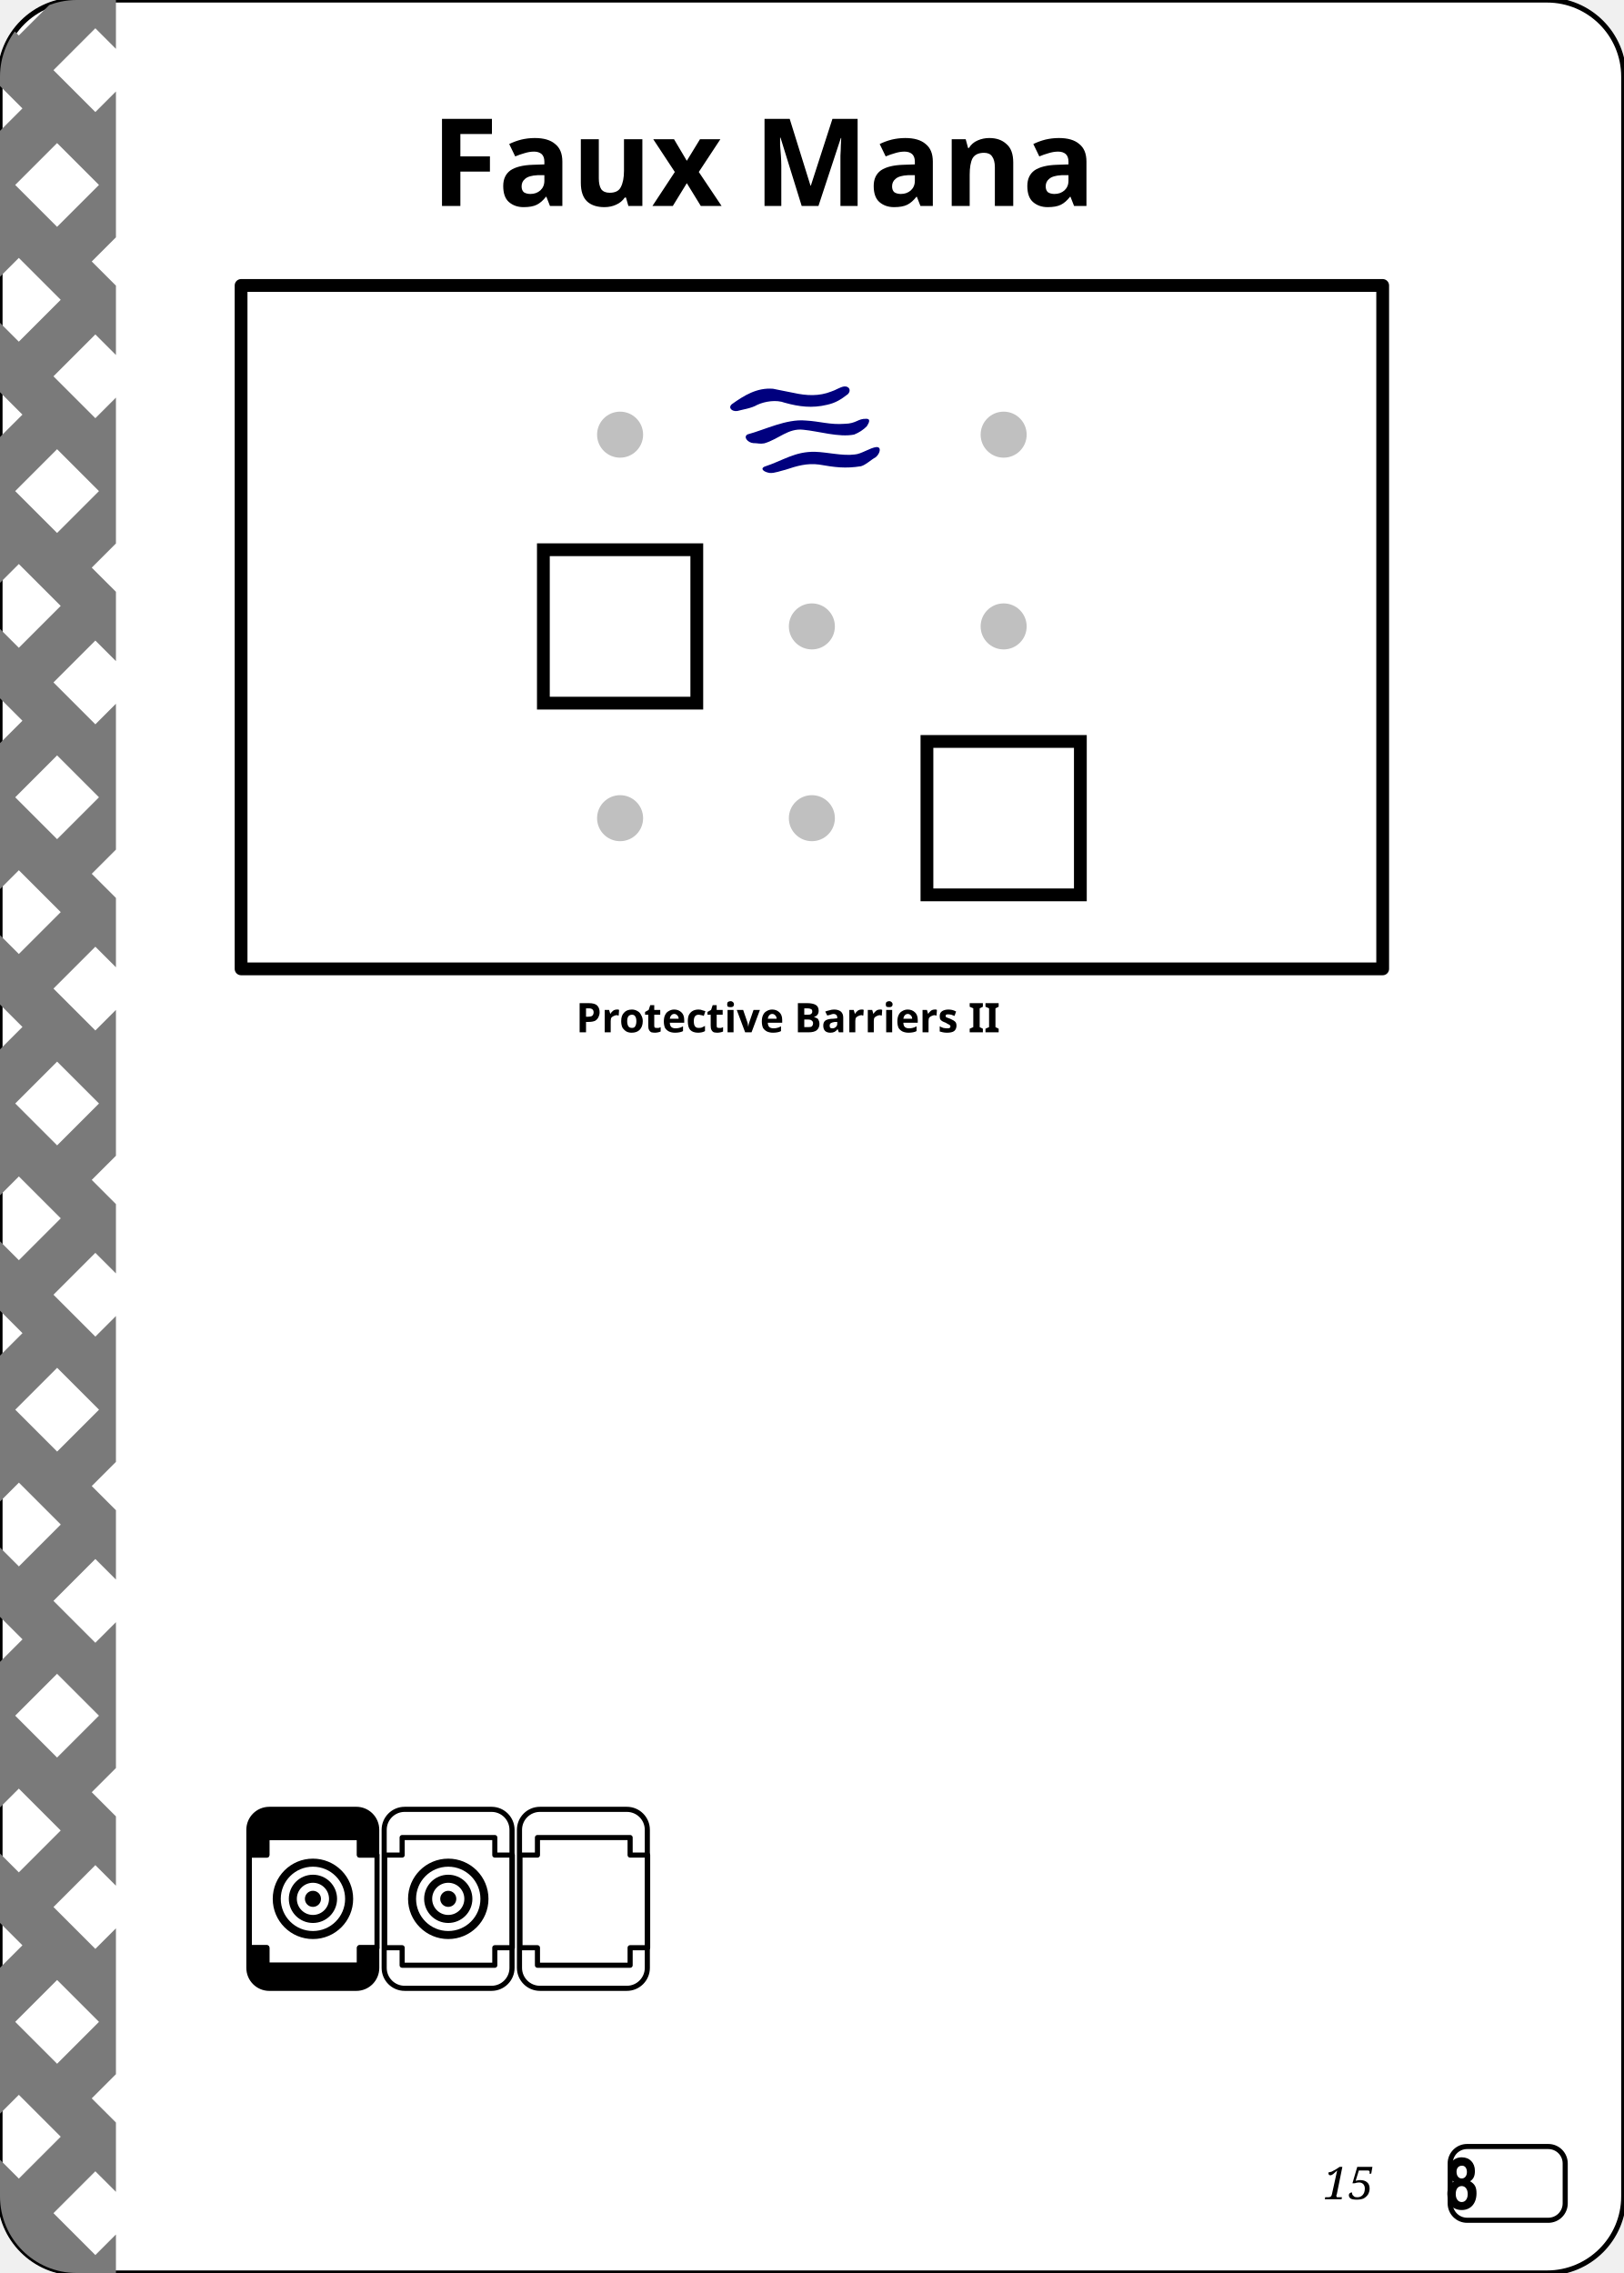
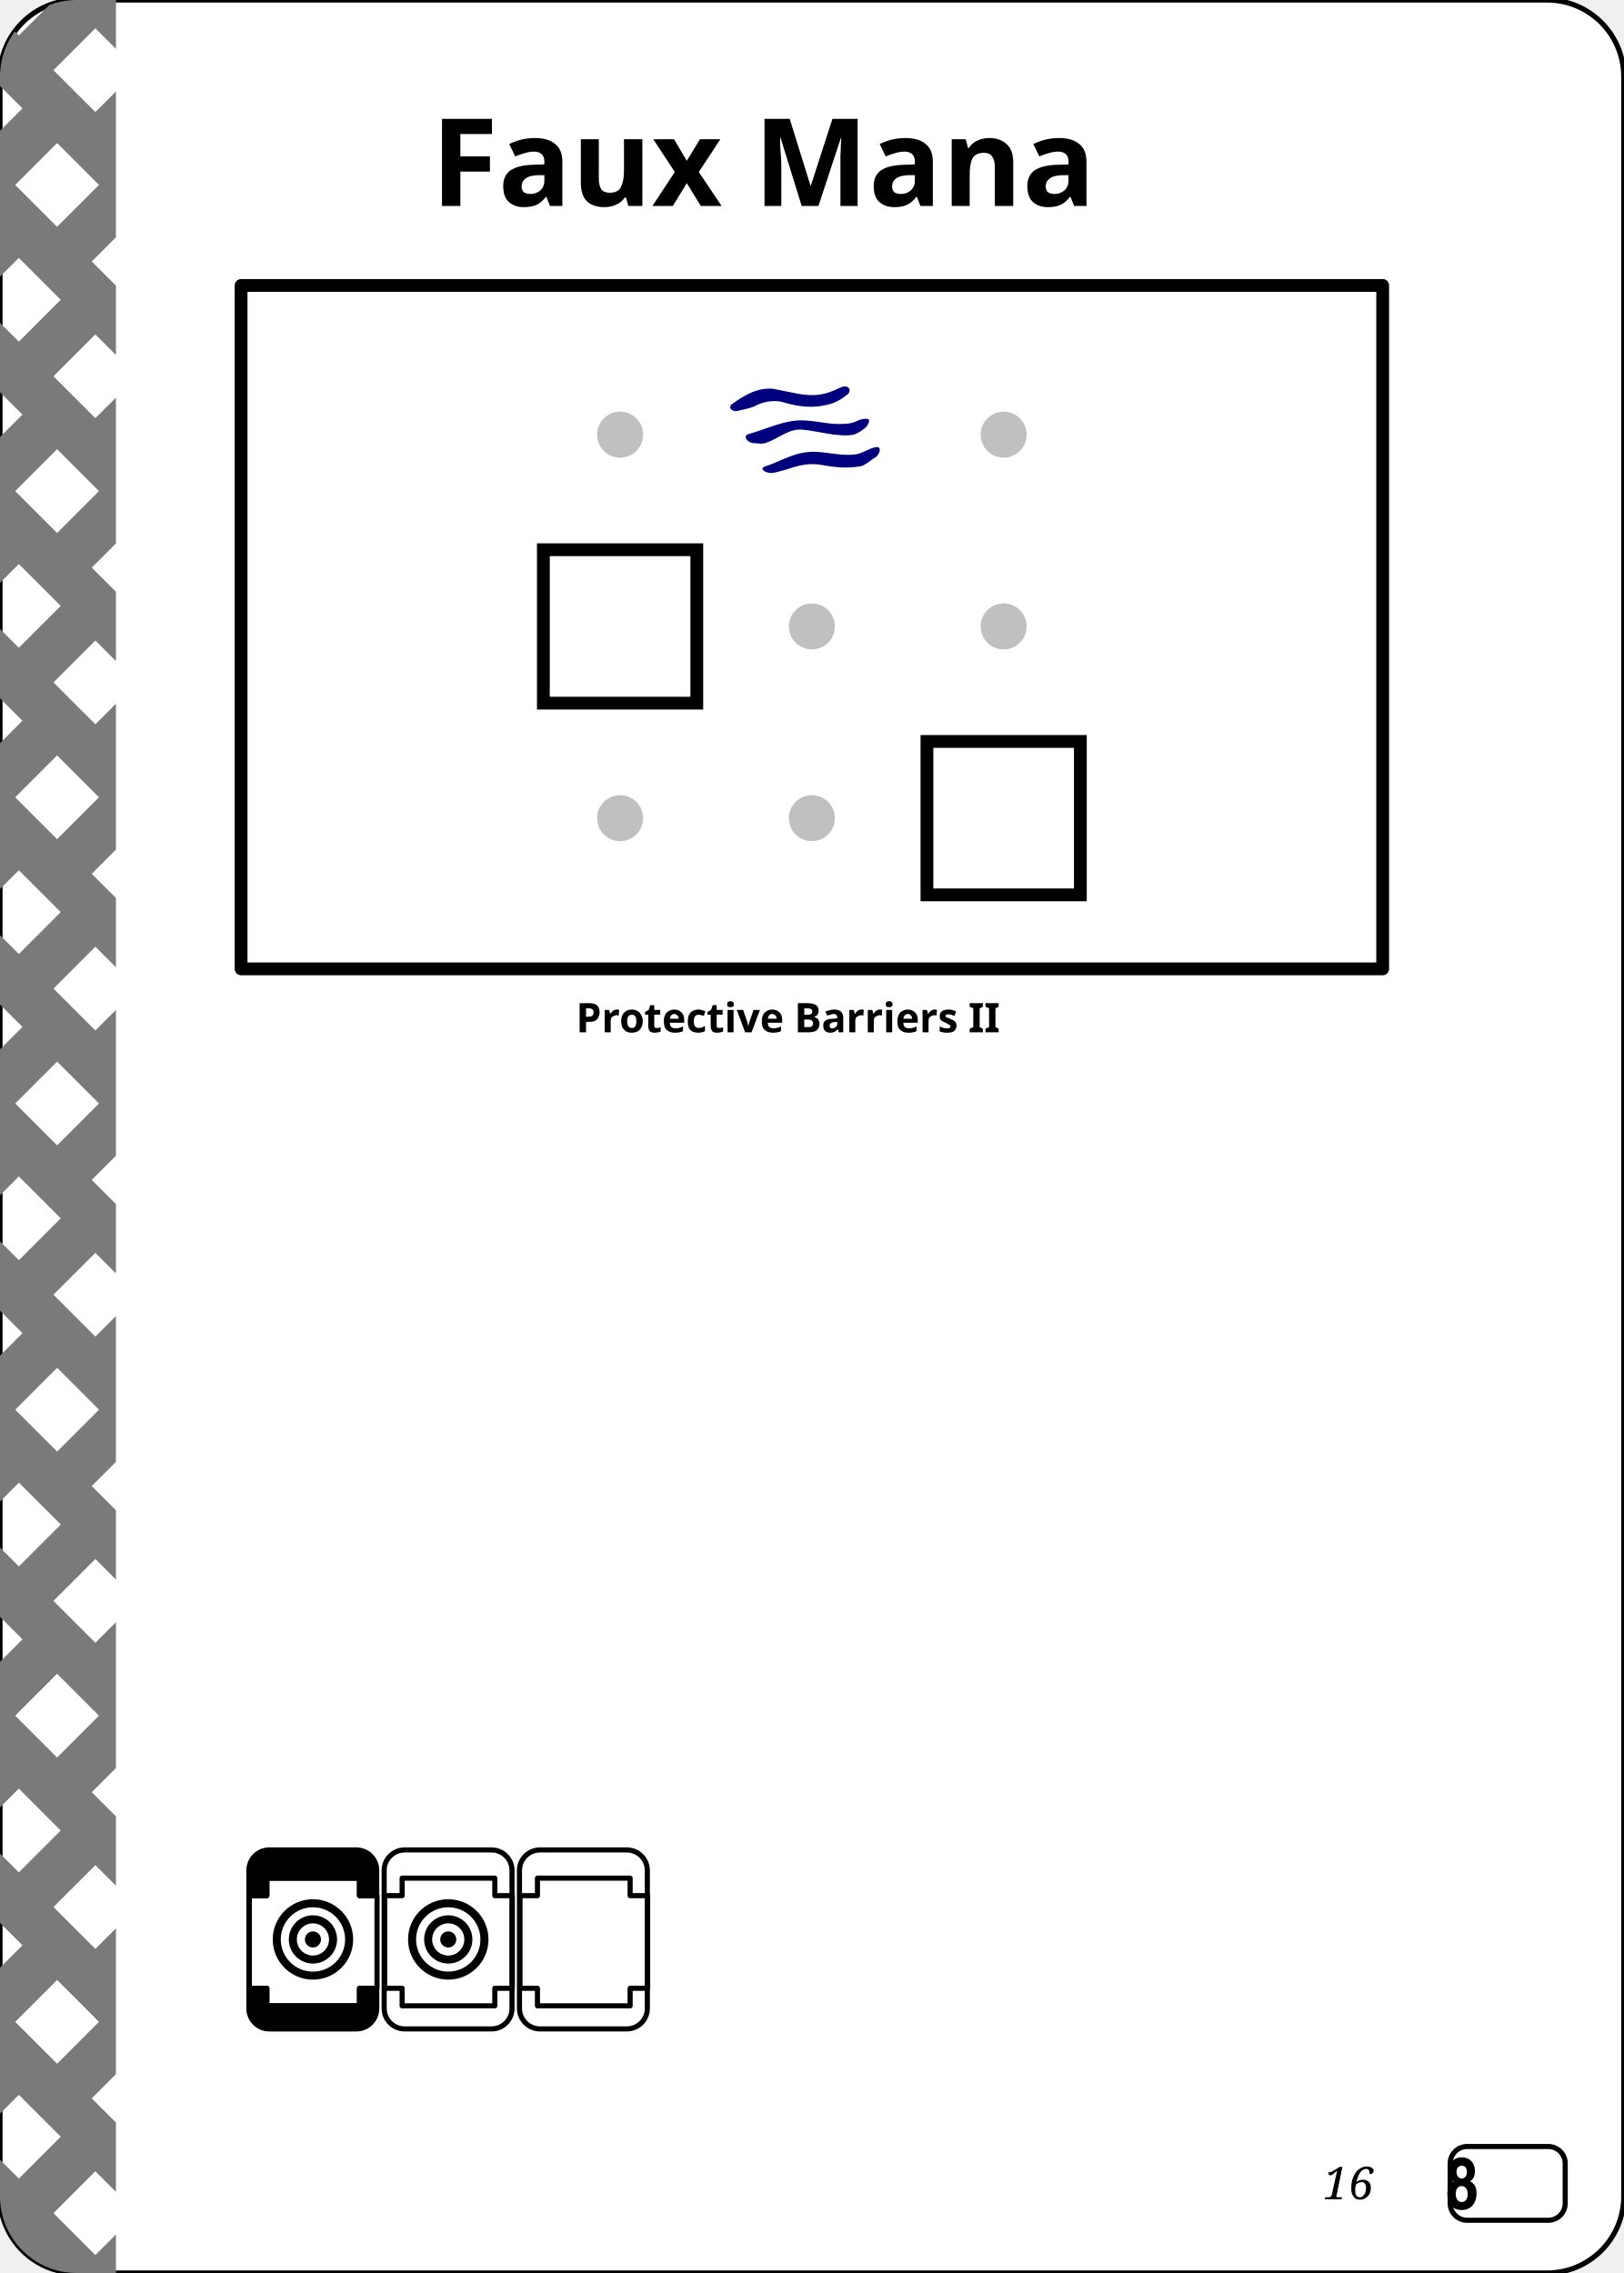
<svg xmlns="http://www.w3.org/2000/svg" xmlns:xlink="http://www.w3.org/1999/xlink" version="1.1" id="svg_root" width="63.5mm" height="88.9mm" viewBox="0 0 63.5 88.9">
  <defs>
    <clipPath id="clippath-1076">
      <rect id="sidebar-clip" x="3.5527137e-15" y="0" width="63.5" height="88.9" rx="3" ry="3" style="display:inline;fill:#ffffff;fill-opacity:1;stroke:none;stroke-width:0.2;stroke-miterlimit:4;stroke-dasharray:none;stroke-opacity:1" />
    </clipPath>
  </defs>
  <g id="card00">
    <rect id="rect1074" x="0" y="0" width="63.5" height="88.9" rx="3" ry="3" style="fill:#ffffff;stroke:none;stroke-width:0" />
    <g id="masters" style="display:none">
      <path style="color:#000000;font-style:normal;font-variant:normal;font-weight:normal;font-stretch:normal;font-size:medium;line-height:normal;font-family:sans-serif;text-indent:0;text-align:start;text-decoration:none;text-decoration-line:none;text-decoration-style:solid;text-decoration-color:#000000;letter-spacing:normal;word-spacing:normal;text-transform:none;writing-mode:lr-tb;direction:ltr;baseline-shift:baseline;text-anchor:start;white-space:normal;clip-rule:nonzero;display:inline;overflow:visible;visibility:visible;opacity:1;isolation:auto;mix-blend-mode:normal;color-interpolation:sRGB;color-interpolation-filters:linearRGB;solid-color:#000000;solid-opacity:1;fill:#303030;fill-opacity:1;fill-rule:evenodd;stroke:none;stroke-width:0.467;stroke-linecap:round;stroke-linejoin:miter;stroke-miterlimit:4;stroke-dasharray:none;stroke-dashoffset:0;stroke-opacity:1;filter:url(#filter9446);color-rendering:auto;image-rendering:auto;shape-rendering:auto;text-rendering:auto;enable-background:accumulate" d="M 3.395,0.496 C 3.162,0.413 2.97,0.396 2.764,0.425 2.402,0.478 1.899,0.587 1.497,0.768 1.062,0.964 0.961,1.113 0.605,1.311 0.273,1.495 -0.063,1.622 -0.328,1.902 -0.459,2.041 -0.343,2.149 -0.264,2.124 0.17,1.986 0.376,1.815 0.64,1.657 0.883,1.511 0.801,1.673 1.243,1.38 1.63,1.124 1.707,1.083 1.909,1.044 c 0.112,-0.047 0.228,-0.096 0.365,-0.139 0.322,-0.082 0.363,-0.059 0.765,-0.028 0.329,0.026 0.668,0.147 0.814,0.285 0.165,0.156 0.514,0.182 0.833,0.818 0.131,0.262 0.171,0.531 0.145,0.799 C 4.859,2.986 4.985,3.064 4.83,3.688 4.714,4.078 4.391,4.444 3.976,4.615 3.491,4.815 2.931,4.849 2.45,4.735 1.986,4.625 1.483,4.233 1.387,3.814 1.292,3.405 1.218,3.05 1.201,2.726 1.239,2.325 1.655,2.334 2.022,2.056 2.273,1.955 2.451,1.789 2.796,1.789 3.091,1.829 3.407,2.005 3.522,2.198 3.767,2.431 3.879,2.732 3.802,3.115 3.814,3.308 3.463,3.63 3.26,3.665 3.007,3.709 2.689,3.512 2.532,3.439 2.382,3.396 2.392,3.338 2.454,3.12 2.529,3.014 2.67,2.948 2.756,2.895 2.859,2.83 2.867,2.7 2.838,2.595 2.775,2.507 2.713,2.446 2.561,2.492 2.457,2.524 2.265,2.544 2.22,2.585 2.148,2.651 1.949,2.758 1.894,2.834 1.841,3.01 1.948,3.203 1.967,3.355 1.993,3.534 2.097,3.741 2.316,3.843 2.646,3.996 3.056,4.074 3.31,4.062 3.621,4.03 4.23,3.771 4.236,3.158 4.22,2.869 4.056,2.29 3.833,1.909 3.607,1.522 3.287,1.357 2.833,1.36 2.602,1.38 2.266,1.407 1.779,1.685 1.217,1.896 1.13,1.983 0.742,2.406 0.489,2.681 0.709,3.183 0.709,3.183 0.888,3.561 0.802,3.605 0.979,4.043 1.21,4.617 1.727,5.044 2.322,5.171 2.802,5.274 3.936,5.088 4.181,5.032 4.879,4.872 5.109,4.567 5.313,3.772 5.448,3.244 5.346,2.786 5.321,2.603 5.291,2.371 5.205,1.986 5.136,1.814 4.978,1.457 4.467,1.105 4.055,0.752 3.671,0.432 3.758,0.626 3.395,0.496 Z" id="element-air" />
      <path id="element-earth" style="color:#000000;font-style:normal;font-variant:normal;font-weight:normal;font-stretch:normal;font-size:medium;line-height:normal;font-family:sans-serif;text-indent:0;text-align:start;text-decoration:none;text-decoration-line:none;text-decoration-style:solid;text-decoration-color:#000000;letter-spacing:normal;word-spacing:normal;text-transform:none;writing-mode:lr-tb;direction:ltr;baseline-shift:baseline;text-anchor:start;white-space:normal;clip-rule:nonzero;display:inline;overflow:visible;visibility:visible;opacity:1;isolation:auto;mix-blend-mode:normal;color-interpolation:sRGB;color-interpolation-filters:linearRGB;solid-color:#000000;solid-opacity:1;fill:#004c00;fill-opacity:1;fill-rule:nonzero;stroke:none;stroke-width:0.467;stroke-linecap:round;stroke-linejoin:round;stroke-miterlimit:4;stroke-dasharray:none;stroke-dashoffset:0;stroke-opacity:1;color-rendering:auto;image-rendering:auto;shape-rendering:auto;text-rendering:auto;enable-background:accumulate" d="M 3.462,0.692 C 3.407,0.695 3.356,0.714 3.315,0.747 3.054,0.959 2.849,1.299 2.635,1.621 2.421,1.943 2.016,2.472 1.959,2.552 1.386,3.153 1.162,3.726 0.481,4.4 0.271,4.628 0.706,4.654 0.917,4.426 1.593,3.695 1.765,3.452 2.293,2.906 2.3,2.898 2.573,2.61 2.683,2.461 2.781,2.323 2.806,2.169 3.011,1.859 3.151,1.648 3.314,1.389 3.443,1.325 3.609,1.497 3.869,1.73 4.102,2.218 4.298,2.478 4.646,2.867 4.704,2.948 4.883,3.205 5.275,3.672 5.312,3.74 5.457,4.009 5.52,3.622 5.421,3.299 5.345,3.158 5.289,2.959 5.109,2.702 4.93,2.444 4.703,2.244 4.656,2.166 L 4.47,1.872 C 4.309,1.513 4.035,1.378 3.683,0.806 3.638,0.732 3.552,0.688 3.461,0.692 Z M 1.225,1.368 C 1.146,1.37 0.773,1.698 0.729,1.76 0.481,2.109 0.317,2.305 0.044,2.688 -0.135,2.938 0.198,2.995 0.377,2.745 0.586,2.453 1.068,1.94 1.221,1.889 c 0,0 0.502,0.363 0.669,0.452 0.28,0.152 0.603,-0.006 0.321,-0.155 C 2.249,2.206 1.968,1.997 1.854,1.859 1.695,1.673 1.418,1.437 1.225,1.368 Z m 2.872,1.881 c -0.183,0.009 -0.186,0.09 -0.09,0.236 0,0 0.366,0.619 0.493,1.007 C 4.661,4.759 5.171,4.712 5.007,4.369 4.811,3.96 4.318,3.362 4.318,3.362 4.273,3.289 4.187,3.245 4.096,3.249 Z M 3.493,3.386 C 3.359,3.388 3.252,3.512 3.254,3.636 L 3.185,4.779 C 3.181,5.085 3.65,4.848 3.646,4.543 3.614,4.296 3.711,3.769 3.493,3.386 Z m -0.822,-0.152 C 2.48,3.355 2.251,3.763 2.107,4.206 1.995,4.488 2.448,4.645 2.56,4.363 2.618,3.997 2.817,3.53 2.817,3.53 2.877,3.386 2.836,3.24 2.67,3.234 Z" />
      <path style="color:#000000;font-style:normal;font-variant:normal;font-weight:normal;font-stretch:normal;font-size:medium;line-height:normal;font-family:sans-serif;text-indent:0;text-align:start;text-decoration:none;text-decoration-line:none;text-decoration-style:solid;text-decoration-color:#000000;letter-spacing:normal;word-spacing:normal;text-transform:none;writing-mode:lr-tb;direction:ltr;baseline-shift:baseline;text-anchor:start;white-space:normal;clip-rule:nonzero;display:inline;overflow:visible;visibility:visible;opacity:1;isolation:auto;mix-blend-mode:normal;color-interpolation:sRGB;color-interpolation-filters:linearRGB;solid-color:#000000;solid-opacity:1;fill:#860000;fill-opacity:0.975;fill-rule:evenodd;stroke:none;stroke-width:0.467;stroke-linecap:round;stroke-linejoin:miter;stroke-miterlimit:4;stroke-dasharray:none;stroke-dashoffset:0;stroke-opacity:1;filter:url(#filter9446);color-rendering:auto;image-rendering:auto;shape-rendering:auto;text-rendering:auto;enable-background:accumulate" d="m 1.986,-0.02 c -0.069,0.07 0.008,0.216 0.008,0.216 0,0 0.059,0.238 0.082,0.456 C 2.098,0.87 2.071,1.052 2.057,1.181 2.034,1.389 1.848,1.78 1.704,1.998 1.56,2.216 1.468,2.438 1.457,2.708 c -0.002,0.055 0.018,0.162 0.027,0.214 C 1.322,3.099 1.147,3.186 0.981,3.232 0.759,3.294 0.412,3.464 0.112,3.74 c -0.239,0.22 -0.334,0.425 -0.415,0.709 -0.08,0.284 -0.13,0.517 -0.101,0.726 0,0 0.003,0.244 0.084,0.314 0.11,0.022 0.275,-0.096 0.275,-0.096 0.34,-0.242 0.654,-0.469 0.921,-0.551 0.291,-0.089 0.599,-0.06 0.798,3.025e-4 0.262,0.079 0.546,0.044 0.82,-0.016 0.189,-0.041 0.316,-0.135 0.455,-0.255 0.185,0.142 0.298,0.169 0.431,0.269 0.163,0.123 0.35,0.238 0.639,0.313 0.301,0.079 0.646,0.085 0.966,0.043 0.32,-0.042 0.613,-0.12 0.821,-0.298 0,0 0.179,-0.124 0.161,-0.194 -0.04,-0.064 -0.218,-0.133 -0.218,-0.133 0,0 -0.197,-0.076 -0.418,-0.198 C 5.11,4.252 4.939,4.038 4.791,3.907 4.615,3.752 4.569,3.544 4.492,3.332 4.416,3.122 4.32,2.853 4.025,2.66 3.883,2.568 3.745,2.49 3.598,2.436 3.563,2.285 3.565,2.145 3.583,1.99 3.641,1.708 3.553,1.329 3.447,1.057 3.335,0.77 3.104,0.622 2.954,0.466 2.794,0.299 2.571,0.117 2.345,0.033 c 0,0 -0.14,-0.058 -0.359,-0.053 z m 0.481,0.588 c 0.054,0.041 0.216,0.145 0.297,0.225 0.189,0.187 0.348,0.455 0.38,0.654 0.032,0.194 -0.005,0.365 -0.028,0.546 -0.014,0.117 0.002,0.246 0.05,0.37 -0.038,0.002 -0.134,0.005 -0.173,0.011 -0.132,0.018 -0.271,0.054 -0.421,0.106 -0.311,0.102 -0.071,0.164 0.243,0.134 0.245,-0.013 0.475,0.109 0.627,0.177 0.124,0.055 0.326,0.194 0.387,0.294 C 3.949,3.281 4.108,3.52 4.131,3.627 4.173,3.82 4.25,4.007 4.47,4.265 4.668,4.497 4.921,4.576 5.165,4.711 5.143,4.778 4.947,4.833 4.885,4.841 4.623,4.875 4.34,4.818 4.148,4.719 3.939,4.611 3.798,4.612 3.623,4.501 3.507,4.428 3.35,4.377 3.27,4.224 3.376,3.992 3.492,3.78 3.534,3.553 3.601,3.249 3.284,3.548 3.147,3.78 3.002,4.087 2.767,4.323 2.414,4.44 2.185,4.516 1.989,4.445 1.776,4.402 1.564,4.359 1.266,4.311 0.881,4.429 0.616,4.509 0.268,4.602 0.016,4.88 -0.011,4.736 0.063,4.59 0.086,4.52 0.162,4.291 0.381,4.059 0.525,3.925 0.746,3.721 1.022,3.66 1.25,3.597 1.419,3.55 1.491,3.553 1.667,3.407 1.796,3.616 1.978,3.787 2.193,3.926 2.459,4.096 2.397,3.809 2.141,3.531 1.975,3.349 1.915,3.191 1.891,2.797 1.879,2.595 1.979,2.375 2.116,2.167 2.294,1.92 2.444,1.703 2.481,1.365 2.504,1.098 2.525,0.753 2.468,0.568 Z" id="element-fire" />
      <path id="element-water" style="color:#000000;font-style:normal;font-variant:normal;font-weight:normal;font-stretch:normal;font-size:medium;line-height:normal;font-family:sans-serif;text-indent:0;text-align:start;text-decoration:none;text-decoration-line:none;text-decoration-style:solid;text-decoration-color:#000000;letter-spacing:normal;word-spacing:normal;text-transform:none;writing-mode:lr-tb;direction:ltr;baseline-shift:baseline;text-anchor:start;white-space:normal;clip-rule:nonzero;display:inline;overflow:visible;visibility:visible;opacity:1;isolation:auto;mix-blend-mode:normal;color-interpolation:sRGB;color-interpolation-filters:linearRGB;solid-color:#000000;solid-opacity:1;fill:#00007e;fill-opacity:1;fill-rule:evenodd;stroke:none;stroke-width:0.467;stroke-linecap:round;stroke-linejoin:miter;stroke-miterlimit:4;stroke-dasharray:none;stroke-dashoffset:0;stroke-opacity:1;color-rendering:auto;image-rendering:auto;shape-rendering:auto;text-rendering:auto;enable-background:accumulate" d="M 5.526,3.485 C 5.278,3.51 4.929,3.761 4.676,3.775 4.203,3.839 3.605,3.685 3.132,3.671 2.333,3.652 1.887,4.009 1.145,4.252 0.957,4.345 1.15,4.471 1.36,4.499 1.532,4.513 1.807,4.409 1.97,4.372 2.414,4.224 2.806,4.107 3.279,4.169 3.905,4.278 4.308,4.332 4.922,4.235 5.122,4.177 5.314,3.979 5.494,3.885 5.657,3.753 5.742,3.479 5.526,3.485 Z M 5.125,2.379 C 4.789,2.371 4.748,2.568 4.278,2.576 3.704,2.62 3.323,2.478 2.753,2.447 1.999,2.379 1.172,2.805 0.484,2.99 0.303,3.093 0.498,3.314 0.709,3.331 0.897,3.331 0.959,3.373 1.143,3.339 1.711,3.17 2.076,2.74 2.665,2.808 3.259,2.863 4.059,3.117 4.654,2.996 4.842,2.921 5.013,2.811 5.148,2.673 5.243,2.528 5.307,2.374 5.125,2.379 Z M 4.262,1.114 C 4.099,1.139 3.921,1.265 3.764,1.311 3.281,1.504 2.792,1.479 2.28,1.365 2.052,1.327 1.708,1.245 1.481,1.205 0.852,1.154 0.352,1.465 -0.13,1.809 -0.285,1.945 -0.133,2.1 0.078,2.076 0.321,2.009 0.623,1.974 0.863,1.835 1.165,1.695 1.611,1.626 1.941,1.752 2.502,1.908 3.013,1.972 3.589,1.833 3.928,1.76 4.142,1.622 4.411,1.414 4.546,1.272 4.464,1.098 4.262,1.114 Z" />
    </g>
    <rect id="card-border" x="0" y="0" width="63.5" height="88.9" rx="3" ry="3" style="fill:none;stroke:#000000;stroke-width:0.2;stroke-miterlimit:4;stroke-dasharray:none;stroke-opacity:1;fill-opacity:1" />
    <text id="spell-title" xml:space="preserve" style="font-style:normal;font-variant:normal;font-weight:bold;font-stretch:normal;font-size:3.175px;line-height:125%;font-family:Lato;-inkscape-font-specification:'Lato Bold';text-align:center;letter-spacing:0px;word-spacing:0px;text-anchor:middle;display:inline;fill:#000000;fill-opacity:1;stroke:none;stroke-width:0.265" x="31.785" y="8.054">
      <tspan x="31.785" y="8.054" style="font-style:normal;font-variant:normal;font-weight:bold;font-stretch:normal;font-size:4.763px;font-family:CCTreasureTrove;-inkscape-font-specification:'CCTreasureTrove Bold';fill:#000000;fill-opacity:1;stroke-width:0.265" id="tspan64-5">Faux Mana</tspan>
    </text>
    <text id="class-name" xml:space="preserve" style="font-style:normal;font-variant:normal;font-weight:bold;font-stretch:normal;font-size:1.587px;line-height:125%;font-family:Lato;-inkscape-font-specification:'Lato Bold';text-align:center;letter-spacing:0px;word-spacing:0px;text-anchor:middle;display:inline;fill:#000000;fill-opacity:1;stroke:none;stroke-width:0.265" x="31.785" y="40.376">
      <tspan x="31.785" y="40.376" style="font-style:normal;font-variant:normal;font-weight:bold;font-stretch:normal;font-size:1.587px;font-family:CCTreasureTrove;-inkscape-font-specification:'CCTreasureTrove Bold';fill:#000000;fill-opacity:1;stroke-width:0.265" id="tspan7315">Protective Barriers II</tspan>
    </text>
    <path id="sidebar-diamonds" clip-path="url(#clippath-1076)" style="display:inline;fill:#7a7a7a;fill-opacity:1;stroke:none;stroke-width:1.9;stroke-linecap:round;stroke-linejoin:round;stroke-opacity:0.87" d="M -14.679,-3.443 V 91.178 h 9.415 l -1.625,-1.625 1.638,-1.638 1.638,1.638 -1.625,1.625 h 2.711 l 0.27,-0.27 0.27,0.27 H 0.722 L 0.594,91.05 2.232,89.412 3.87,91.05 3.742,91.178 h 0.792 v -3.785 l -0.805,0.805 -1.638,-1.638 1.638,-1.638 0.805,0.805 V 83.015 L 3.588,82.069 4.534,81.124 v -5.705 l -0.805,0.805 -1.638,-1.638 1.638,-1.638 0.805,0.805 V 71.041 L 3.588,70.095 4.534,69.15 v -5.705 l -0.805,0.805 -1.638,-1.638 1.638,-1.638 0.805,0.805 V 59.067 L 3.588,58.122 4.534,57.176 v -5.705 l -0.805,0.805 -1.638,-1.638 1.638,-1.638 0.805,0.805 V 47.094 L 3.588,46.148 4.534,45.203 v -5.705 l -0.805,0.805 -1.638,-1.638 1.638,-1.638 0.805,0.805 V 35.12 L 3.588,34.175 4.534,33.229 v -5.705 l -0.805,0.805 -1.638,-1.638 1.638,-1.638 0.805,0.805 V 23.146 L 3.588,22.201 4.534,21.256 v -5.705 l -0.805,0.805 -1.638,-1.638 1.638,-1.638 0.805,0.805 V 11.172 L 3.588,10.227 4.534,9.282 V 3.577 L 3.729,4.382 2.091,2.744 3.729,1.106 l 0.805,0.805 v -5.353 h -5.353 l 0.199,0.199 -1.638,1.638 -1.638,-1.638 0.199,-0.199 z m 7.931,0.058 1.638,1.638 -1.638,1.638 -1.638,-1.638 z m -4.49,1.497 1.638,1.638 L -11.238,1.388 -12.876,-0.25 Z m 11.974,0 1.638,1.638 L 0.736,1.388 -0.902,-0.25 Z M -3.754,-0.391 -2.117,1.247 -3.754,2.885 -5.392,1.247 Z M -8.244,1.106 -6.607,2.744 -8.244,4.382 -9.883,2.744 Z M -0.761,2.602 0.877,4.241 -0.761,5.878 -2.399,4.241 Z M -5.251,4.099 -3.613,5.737 -5.251,7.375 -6.889,5.737 Z M 2.232,5.596 3.87,7.234 2.232,8.872 0.594,7.234 Z M -2.258,7.093 -0.62,8.731 -2.258,10.368 -3.895,8.731 Z m -4.49,1.497 1.638,1.638 -1.638,1.638 -1.638,-1.638 z m -4.49,1.497 1.638,1.638 -1.638,1.638 -1.638,-1.638 z m 11.974,0 1.638,1.638 -1.638,1.638 -1.638,-1.638 z m -4.49,1.497 1.638,1.638 -1.638,1.638 -1.638,-1.638 z m -4.49,1.497 1.638,1.638 -1.638,1.638 -1.638,-1.638 z m 7.483,1.497 1.638,1.638 L -0.761,17.852 -2.399,16.214 Z m -4.49,1.497 1.638,1.638 -1.638,1.638 -1.638,-1.638 z M 2.232,17.569 3.87,19.208 2.232,20.845 0.594,19.208 Z m -4.49,1.497 1.638,1.638 -1.638,1.638 -1.638,-1.638 z m -4.49,1.497 1.638,1.638 -1.638,1.638 -1.638,-1.638 z m -4.49,1.497 1.638,1.638 -1.638,1.638 -1.638,-1.638 z m 11.974,0 1.638,1.638 -1.638,1.638 -1.638,-1.638 z m -4.49,1.497 1.638,1.638 -1.638,1.638 -1.638,-1.638 z m -4.49,1.497 1.638,1.638 -1.638,1.638 -1.638,-1.638 z m 7.483,1.497 1.638,1.638 L -0.761,29.826 -2.399,28.188 Z m -4.49,1.497 1.638,1.638 -1.638,1.638 -1.638,-1.638 z m 7.484,1.497 1.638,1.638 -1.638,1.638 -1.638,-1.638 z m -4.49,1.497 1.638,1.638 -1.638,1.638 -1.638,-1.638 z m -4.49,1.497 1.638,1.638 -1.638,1.638 -1.638,-1.638 z m -4.49,1.497 1.638,1.638 -1.638,1.638 -1.638,-1.638 z m 11.974,0 1.638,1.638 -1.638,1.638 -1.638,-1.638 z m -4.49,1.497 1.638,1.638 -1.638,1.638 -1.638,-1.638 z m -4.49,1.497 1.638,1.638 -1.638,1.638 -1.638,-1.638 z m 7.483,1.497 1.638,1.638 -1.638,1.638 L -2.399,40.161 Z m -4.49,1.497 1.638,1.638 -1.638,1.638 -1.638,-1.638 z m 7.484,1.497 1.638,1.638 -1.638,1.638 -1.638,-1.638 z m -4.49,1.497 1.638,1.638 -1.638,1.638 -1.638,-1.638 z m -4.49,1.497 1.638,1.638 -1.638,1.638 -1.638,-1.638 z m -4.49,1.497 1.638,1.638 -1.638,1.638 -1.638,-1.638 z m 11.974,0 1.638,1.638 -1.638,1.638 -1.638,-1.638 z m -4.49,1.497 1.638,1.638 -1.638,1.638 -1.638,-1.638 z m -4.49,1.497 1.638,1.638 -1.638,1.638 -1.638,-1.638 z m 7.483,1.497 1.638,1.638 -1.638,1.638 L -2.399,52.135 Z m -4.49,1.497 1.638,1.638 -1.638,1.638 -1.638,-1.638 z m 7.484,1.497 1.638,1.638 -1.638,1.638 -1.638,-1.638 z m -4.49,1.497 1.638,1.638 -1.638,1.638 -1.638,-1.638 z m -4.49,1.497 1.638,1.638 -1.638,1.638 -1.638,-1.638 z m -4.49,1.497 1.638,1.638 -1.638,1.638 -1.638,-1.638 z m 11.974,0 1.638,1.638 -1.638,1.638 -1.638,-1.638 z m -4.49,1.497 1.638,1.638 -1.638,1.638 -1.638,-1.638 z m -4.49,1.497 1.638,1.638 -1.638,1.638 -1.638,-1.638 z m 7.483,1.497 1.638,1.638 -1.638,1.638 L -2.399,64.109 Z m -4.49,1.497 1.638,1.638 -1.638,1.638 -1.638,-1.638 z M 2.232,65.464 3.87,67.102 2.232,68.74 0.594,67.102 Z m -4.49,1.497 1.638,1.638 -1.638,1.638 -1.638,-1.638 z m -4.49,1.497 1.638,1.638 -1.638,1.638 -1.638,-1.638 z m -4.49,1.497 1.638,1.638 -1.638,1.638 -1.638,-1.638 z m 11.974,0 1.638,1.638 -1.638,1.638 -1.638,-1.638 z m -4.49,1.497 1.638,1.638 -1.638,1.638 -1.638,-1.638 z m -4.49,1.497 1.638,1.638 -1.638,1.638 -1.638,-1.638 z m 7.483,1.497 1.638,1.638 -1.638,1.638 L -2.399,76.083 Z m -4.49,1.497 1.638,1.638 -1.638,1.638 -1.638,-1.638 z m 7.484,1.497 1.638,1.638 -1.638,1.638 -1.638,-1.638 z m -4.49,1.497 1.638,1.638 -1.638,1.638 -1.638,-1.638 z m -4.49,1.497 1.638,1.638 -1.638,1.638 -1.638,-1.638 z m -4.49,1.497 1.638,1.638 -1.638,1.638 -1.638,-1.638 z m 11.974,0 1.638,1.638 -1.638,1.638 -1.638,-1.638 z m -4.49,1.497 1.638,1.638 -1.638,1.638 -1.638,-1.638 z m -4.49,1.497 1.638,1.638 -1.638,1.638 -1.638,-1.638 z m 7.483,1.497 1.638,1.638 L -0.761,89.694 -2.399,88.056 Z" />
    <text id="rev-id" xml:space="preserve" style="font-style:normal;font-weight:normal;font-size:1.764px;line-height:125%;font-family:Georgia;text-align:end;letter-spacing:0px;word-spacing:0px;text-anchor:end;display:inline;fill:#000000;fill-opacity:1;stroke:none;stroke-width:0.265" x="57.138" y="86.014">
-       <tspan x="56.012" y="86.014" style="font-style:italic;font-variant:normal;font-weight:normal;font-stretch:normal;font-size:1.764px;font-family:Georgia;text-align:end;text-anchor:end;fill:#000000;fill-opacity:1;stroke-width:0.265" id="tspan71">15</tspan>
+       <tspan x="56.012" y="86.014" style="font-style:italic;font-variant:normal;font-weight:normal;font-stretch:normal;font-size:1.764px;font-family:Georgia;text-align:end;text-anchor:end;fill:#000000;fill-opacity:1;stroke-width:0.265" id="tspan71">16</tspan>
    </text>
    <text xml:space="preserve" style="font-size:2.822px;line-height:1.25;font-family:'Fira Sans';-inkscape-font-specification:'Fira Sans';display:inline;stroke-width:0.265" x="59.001" y="86.39" id="spell-id">
      <tspan id="tspan3892" style="font-style:normal;font-variant:normal;font-weight:bold;font-stretch:condensed;font-size:2.822px;font-family:'Arial Narrow';-inkscape-font-specification:'Arial Narrow Bold Condensed';text-align:center;text-anchor:middle;stroke-width:0.265" x="59.001" y="86.39">8</tspan>
    </text>
    <rect style="display:inline;fill:none;fill-opacity:0.458;stroke:#000000;stroke-width:0.2;stroke-linecap:round;stroke-linejoin:round;stroke-dasharray:none;stroke-opacity:1" id="spell-id-border" width="4.498" height="2.885" x="56.713" y="83.953" ry="0.662" />
    <rect style="display:inline;fill:none;stroke:#000000;stroke-width:0.5;stroke-linecap:round;stroke-linejoin:round;stroke-dasharray:none;stroke-opacity:1" id="spell-pattern-border" width="44.645" height="26.728" x="9.428" y="11.165" />
    <flowRoot transform="matrix(0.2645833,0,0,0.2645833,1.794193,3.940711)" xml:space="preserve" id="spell-description" style="font-style:normal;font-weight:normal;font-size:10.667px;line-height:125%;font-family:sans-serif;letter-spacing:0px;word-spacing:0px;display:inline;fill:#000000;fill-opacity:1;stroke:none;stroke-width:1px;stroke-linecap:butt;stroke-linejoin:miter;stroke-opacity:1">
      <flowRegion id="flowRegion4270">
        <rect x="28.8" y="146" width="171.755" height="163.491" id="rect88" />
      </flowRegion>
      <flowPara id="flowPara91" style="font-style:normal;font-variant:normal;font-weight:normal;font-stretch:normal;font-size:10.667px;font-family:'Slabo 27px';-inkscape-font-specification:'Slabo 27px, '">Target gains false mana that can be sacrificed instead of actual mana when attacked.</flowPara>
      <flowPara id="flowPara91" style="font-style:normal;font-variant:normal;font-weight:normal;font-stretch:normal;font-size:10.667px;font-family:'Slabo 27px';-inkscape-font-specification:'Slabo 27px, '"> </flowPara>
      <flowPara id="flowPara91" style="font-style:normal;font-variant:normal;font-weight:normal;font-stretch:normal;font-size:10.667px;font-family:'Slabo 27px';-inkscape-font-specification:'Slabo 27px, '">This false mana cannot be used to cast spells.</flowPara>
    </flowRoot>
-     <flowRoot transform="matrix(0.2645833,0,0,0.2645833,1.807259,41.51155)" xml:space="preserve" id="spell-info" style="font-style:normal;font-weight:normal;font-size:9.333px;line-height:125%;font-family:sans-serif;letter-spacing:0px;word-spacing:0px;display:inline;fill:#000000;fill-opacity:1;stroke:none;stroke-width:1px;stroke-linecap:butt;stroke-linejoin:miter;stroke-opacity:1">
+     <flowRoot transform="matrix(0.2645833,0,0,0.2645833,1.807259,43.09905)" xml:space="preserve" id="spell-info" style="font-style:normal;font-weight:normal;font-size:9.333px;line-height:125%;font-family:sans-serif;letter-spacing:0px;word-spacing:0px;display:inline;fill:#000000;fill-opacity:1;stroke:none;stroke-width:1px;stroke-linecap:butt;stroke-linejoin:miter;stroke-opacity:1">
      <flowRegion id="flowRegion1289">
        <rect x="28.8" y="146" width="172.117" height="130.355" id="rect1287" />
      </flowRegion>
      <flowPara id="flowPara1291" style="font-style:normal;font-variant:normal;font-weight:normal;font-stretch:normal;font-size:9.333px;font-family:'Slabo 27px';-inkscape-font-specification:'Slabo 27px, '">Target: You or an ally within range</flowPara>
    </flowRoot>
-     <g id="range-cards" transform="translate(-4.061215,-0.2584242)" style="display:inline">
+     <g id="range-cards" transform="translate(-4.061215,1.329076)" style="display:inline">
      <g id="use26838" style="display:inline" transform="translate(6.349999,-8.466665)">
        <rect style="fill:none;fill-opacity:0.623;stroke:#000000;stroke-width:0.2;stroke-linecap:round;stroke-linejoin:round;stroke-dasharray:none;stroke-opacity:1" id="rect6629" width="5" height="7" x="12.735" y="79.491" ry="0.801" />
        <path id="path6631" style="fill:none;fill-opacity:0.623;stroke:#000000;stroke-width:0.2;stroke-linecap:round;stroke-linejoin:round;stroke-dasharray:none;stroke-opacity:1" d="m 13.438,80.594 v 0.685 H 12.753 v 3.624 h 0.685 v 0.685 h 3.624 v -0.685 h 0.685 v -3.624 h -0.685 v -0.685 z" />
      </g>
      <g id="use26840" style="display:inline" transform="translate(11.64166,-8.466665)">
        <rect style="fill:none;fill-opacity:0.623;stroke:#000000;stroke-width:0.2;stroke-linecap:round;stroke-linejoin:round;stroke-dasharray:none;stroke-opacity:1" id="rect6635" width="5" height="7" x="12.735" y="79.491" ry="0.801" />
        <path id="path6637" style="fill:none;fill-opacity:0.623;stroke:#000000;stroke-width:0.2;stroke-linecap:round;stroke-linejoin:round;stroke-dasharray:none;stroke-opacity:1" d="m 13.438,80.594 v 0.685 H 12.753 v 3.624 h 0.685 v 0.685 h 3.624 v -0.685 h 0.685 v -3.624 h -0.685 v -0.685 z" />
      </g>
      <g id="use27284" style="display:inline" transform="translate(1.058334,-8.466665)">
        <path id="path6623" style="fill:#000000;fill-opacity:1;stroke:#000000;stroke-width:0.2;stroke-linecap:round;stroke-linejoin:round;stroke-dasharray:none;stroke-opacity:1" d="m 13.537,79.491 c -0.444,0 -0.801,0.357 -0.801,0.801 v 5.398 c 0,0.444 0.357,0.802 0.801,0.802 h 3.398 c 0.444,0 0.801,-0.358 0.801,-0.802 v -0.787 h -0.673 v 0.685 h -3.624 v -0.685 H 12.753 v -3.624 h 0.685 v -0.685 h 3.624 v 0.685 h 0.673 v -0.988 c 0,-0.444 -0.357,-0.801 -0.801,-0.801 z" />
        <path id="path6625" style="fill:none;fill-opacity:1;stroke:#000000;stroke-width:0.2;stroke-linecap:round;stroke-linejoin:round;stroke-dasharray:none;stroke-opacity:1" d="m 13.438,80.594 v 0.685 H 12.753 v 3.624 h 0.685 v 0.685 h 3.624 v -0.685 h 0.685 v -3.624 h -0.685 v -0.685 z" />
      </g>
    </g>
-     <g id="range-0" transform="translate(57.66711,-19.09625)" style="display:inline">
+     <g id="range-0" transform="translate(57.66711,-17.50875)" style="display:inline">
      <path id="path21899" style="fill:#010101;stroke-width:0.25;stroke-linecap:round" d="m -45.429,91.79 a 1.572,1.572 0 0 0 -1.572,1.573 1.572,1.572 0 0 0 1.572,1.572 1.572,1.572 0 0 0 1.573,-1.572 1.572,1.572 0 0 0 -1.573,-1.573 z m 0,0.315 a 1.258,1.258 0 0 1 1.258,1.258 1.258,1.258 0 0 1 -1.258,1.258 1.258,1.258 0 0 1 -1.258,-1.258 1.258,1.258 0 0 1 1.258,-1.258 z m 0,0.314 a 0.943,0.943 0 0 0 -0.943,0.944 0.943,0.943 0 0 0 0.943,0.943 0.943,0.943 0 0 0 0.944,-0.943 0.943,0.943 0 0 0 -0.944,-0.944 z m 0,0.315 a 0.629,0.629 0 0 1 0.629,0.629 0.629,0.629 0 0 1 -0.629,0.629 0.629,0.629 0 0 1 -0.629,-0.629 0.629,0.629 0 0 1 0.629,-0.629 z m 0,0.314 a 0.314,0.314 0 0 0 -0.314,0.315 0.314,0.314 0 0 0 0.314,0.314 0.314,0.314 0 0 0 0.315,-0.314 0.314,0.314 0 0 0 -0.315,-0.315 z" />
    </g>
-     <g id="range-1" transform="translate(62.95877,-19.09625)" style="display:inline">
+     <g id="range-1" transform="translate(62.95877,-17.50875)" style="display:inline">
      <path id="path6812" style="fill:#010101;stroke-width:0.25;stroke-linecap:round" d="m -45.429,91.79 a 1.572,1.572 0 0 0 -1.572,1.573 1.572,1.572 0 0 0 1.572,1.572 1.572,1.572 0 0 0 1.573,-1.572 1.572,1.572 0 0 0 -1.573,-1.573 z m 0,0.315 a 1.258,1.258 0 0 1 1.258,1.258 1.258,1.258 0 0 1 -1.258,1.258 1.258,1.258 0 0 1 -1.258,-1.258 1.258,1.258 0 0 1 1.258,-1.258 z m 0,0.314 a 0.943,0.943 0 0 0 -0.943,0.944 0.943,0.943 0 0 0 0.943,0.943 0.943,0.943 0 0 0 0.944,-0.943 0.943,0.943 0 0 0 -0.944,-0.944 z m 0,0.315 a 0.629,0.629 0 0 1 0.629,0.629 0.629,0.629 0 0 1 -0.629,0.629 0.629,0.629 0 0 1 -0.629,-0.629 0.629,0.629 0 0 1 0.629,-0.629 z m 0,0.314 a 0.314,0.314 0 0 0 -0.314,0.315 0.314,0.314 0 0 0 0.314,0.314 0.314,0.314 0 0 0 0.315,-0.314 0.314,0.314 0 0 0 -0.315,-0.315 z" />
    </g>
    <circle id="circle1078" cx="24.25" cy="17.0" r="0.9" style="fill:#c0c0c0;stroke:none;stroke-width:0" />
    <use id="use1079" xlink:href="#element-water" width="100%" height="100%" x="28.75" y="14.0" />
    <circle id="circle1080" cx="39.25" cy="17.0" r="0.9" style="fill:#c0c0c0;stroke:none;stroke-width:0" />
    <rect id="rect1081" x="21.25" y="21.5" width="6" height="6" style="fill:none;stroke:#000000;stroke-width:0.5;stroke-linecap:round;stroke-miterlimit:2" />
    <circle id="circle1082" cx="31.75" cy="24.5" r="0.9" style="fill:#c0c0c0;stroke:none;stroke-width:0" />
    <circle id="circle1083" cx="39.25" cy="24.5" r="0.9" style="fill:#c0c0c0;stroke:none;stroke-width:0" />
    <circle id="circle1084" cx="24.25" cy="32.0" r="0.9" style="fill:#c0c0c0;stroke:none;stroke-width:0" />
    <circle id="circle1085" cx="31.75" cy="32.0" r="0.9" style="fill:#c0c0c0;stroke:none;stroke-width:0" />
    <rect id="rect1086" x="36.25" y="29.0" width="6" height="6" style="fill:none;stroke:#000000;stroke-width:0.5;stroke-linecap:round;stroke-miterlimit:2" />
  </g>
</svg>
